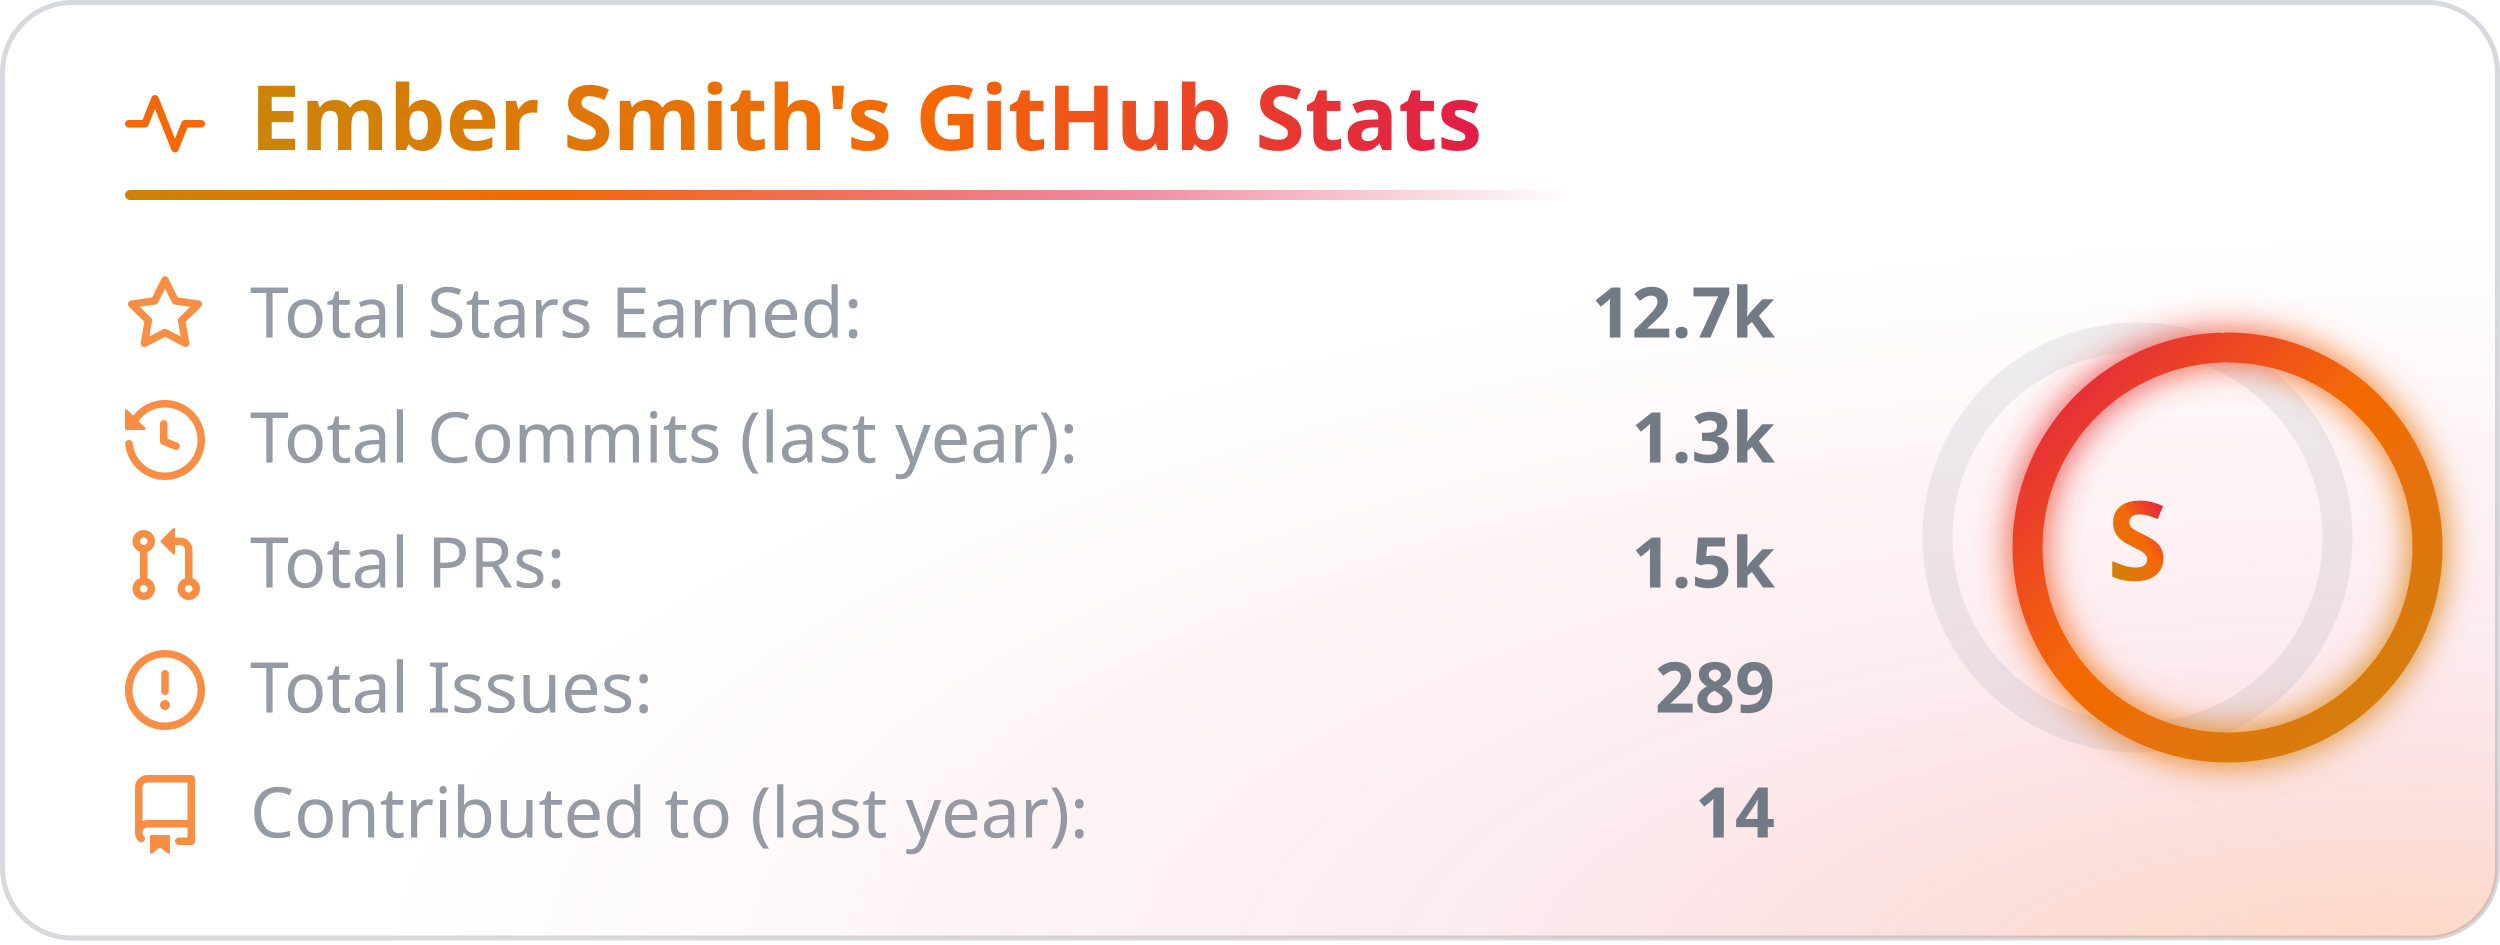
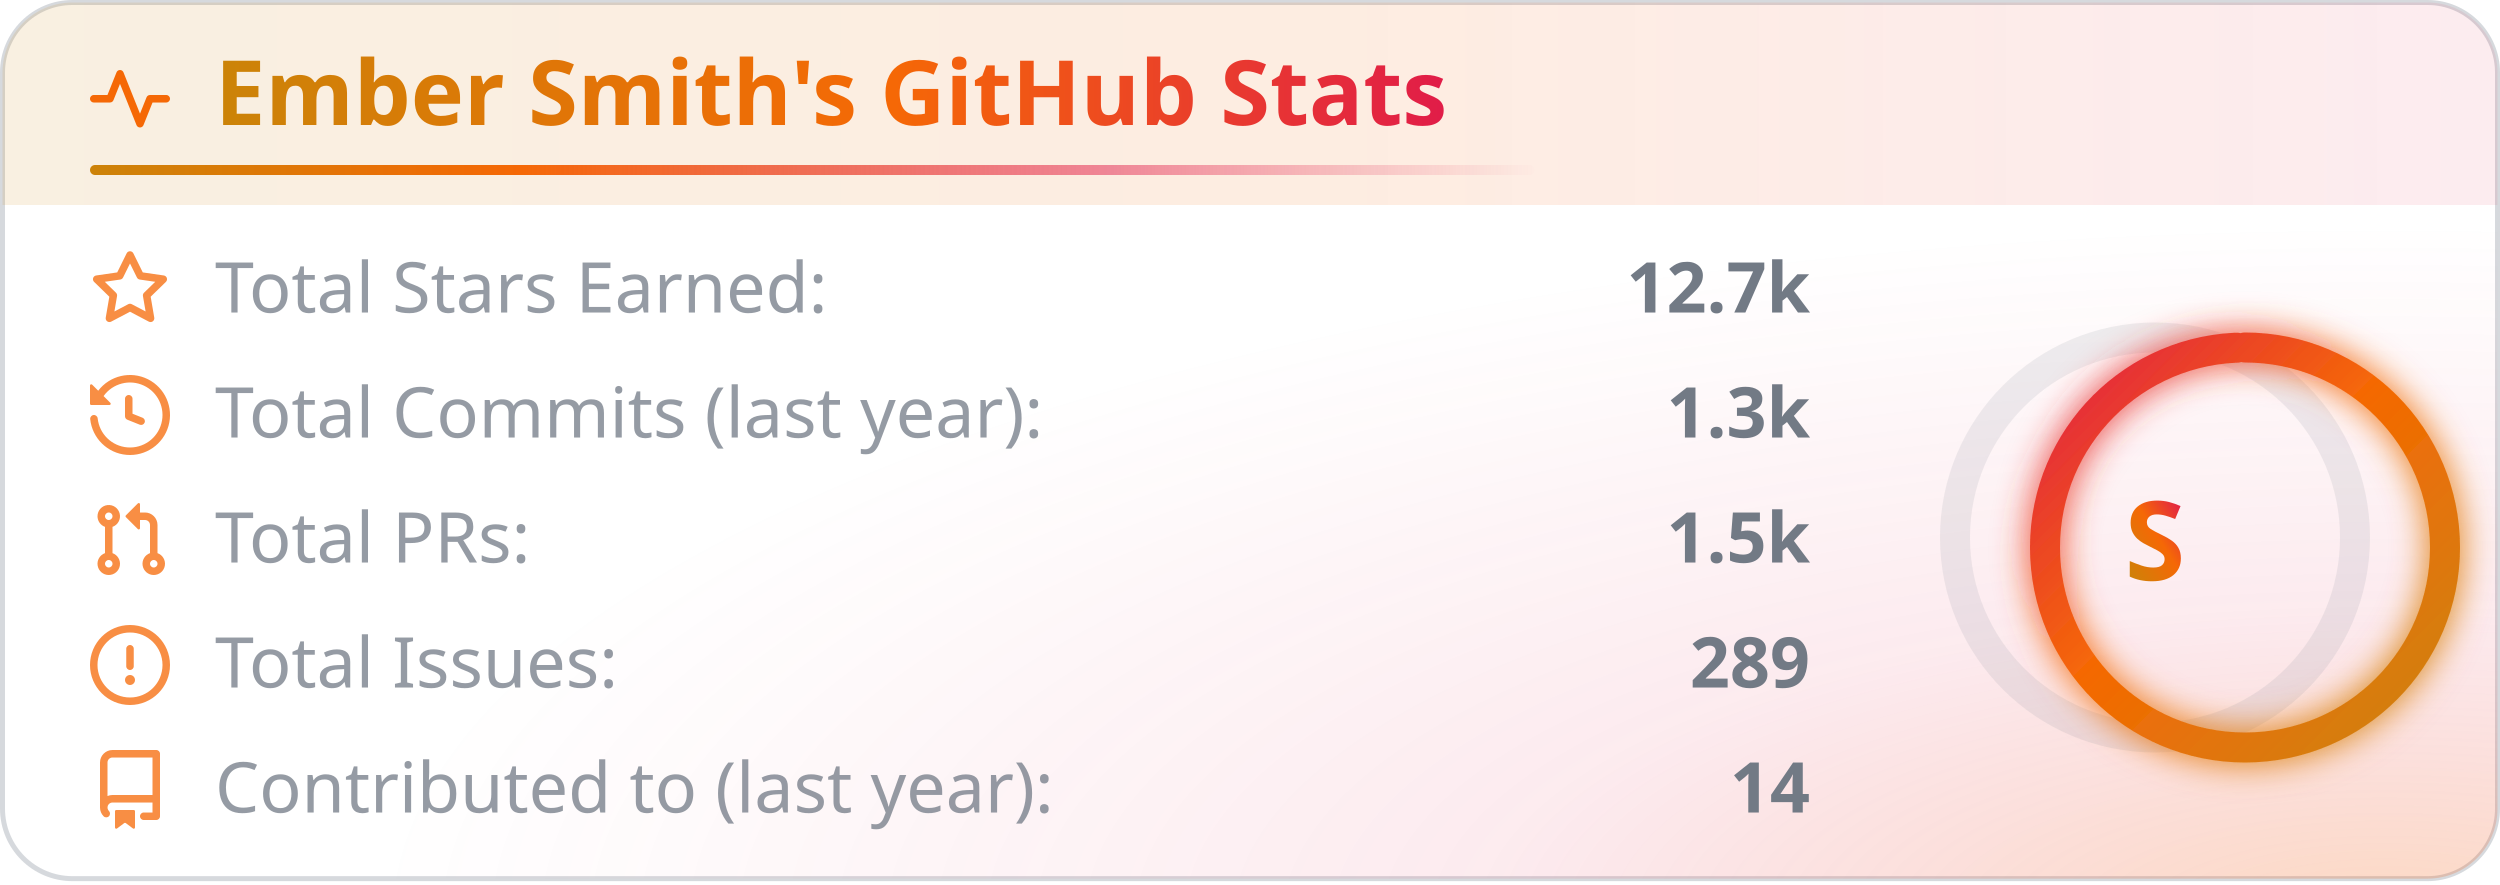
- <svg xmlns="http://www.w3.org/2000/svg" width="500" height="189" viewBox="0 0 500 189" fill="none" role="img" aria-labelledby="title-id desc-id">
+ <svg xmlns="http://www.w3.org/2000/svg" width="500" height="177" viewBox="0 0 500 177" fill="none" role="img" aria-labelledby="title-id desc-id">
  <style>
    .header {
      font: 600 18px 'Segoe UI', Ubuntu, "Helvetica Neue", Sans-Serif;
      fill: url(#heat);
      animation: fadeInAnimation 0.8s ease-in-out backwards;
    }
    /* The icon reads against the title rather than with it, so it keeps its own color. */
    .title-icon {
      fill: #f56806;
      animation: fadeInAnimation 0.8s ease-in-out backwards;
    }
    .title-accent {
      transform-box: fill-box;
      transform-origin: left center;
      animation: trailAnimation 0.9s cubic-bezier(0.2, 0.7, 0.2, 1) 0.2s backwards;
    }
    @supports(-moz-appearance: auto) {
      /* Selector detects Firefox */
      .header {
        font-size: 15.5px;
      }
    }
    .stat {
      font: 400 14px 'Segoe UI', Ubuntu, "Helvetica Neue", Sans-Serif;
      fill: #727a85;
      font-variant-numeric: tabular-nums;
    }
    @supports(-moz-appearance: auto) {
      /* Selector detects Firefox */
      .stat {
        font-size: 12px;
      }
    }
    .stagger {
      animation: fadeInAnimation 0.3s ease-in-out backwards;
    }
    .rank-text {
      font: 700 22px 'Segoe UI', Ubuntu, "Helvetica Neue", Sans-Serif;
      fill: url(#heat-ring);
      transform: translate(-5px, 5px);
      animation: scaleInAnimation 0.3s ease-in-out backwards;
    }
    .rank-percentile-header {
      font-size: 14px;
    }
    .rank-percentile-text {
      font-size: 16px;
    }
    /* Labels recede so that the values read first. */
    .not_bold {
      font-weight: 400;
      opacity: 0.75;
    }
    .bold {
      font-weight: 600;
    }
    .icon {
      fill: #f56806;
      opacity: 0.75;
      display: block;
    }
    .rank-circle-rim {
      stroke: #727a85;
      fill: none;
      stroke-width: 6;
      opacity: 0.12;
    }
    .rank-circle {
      stroke: url(#heat-ring);
      stroke-dasharray: 251.327;
      fill: none;
      stroke-width: 6;
      stroke-linecap: round;
      opacity: 1;
      transform-origin: -10px 8px;
      transform: rotate(-90deg);
      stroke-dashoffset: 1.612;
      animation: rankAnimation 0.8s backwards ease-in-out;
    }
    @keyframes rankAnimation {
      from {
        stroke-dashoffset: 251.327;
      }
      to {
        stroke-dashoffset: 1.612;
      }
    }
    /* A spark burns out at the top of its rise, so its resting frame is unlit. */
    .spark {
      fill: #cc8308;
      opacity: 0;
      animation: sparkAnimation 3.4s ease-out 3 backwards;
    }
    @keyframes sparkAnimation {
      0% {
        opacity: 0;
        transform: translateY(0);
      }
      15% {
        opacity: 1;
      }
      100% {
        opacity: 0;
        transform: translateY(-56px);
      }
    }
    /* Animations */
    @keyframes scaleInAnimation {
      from {
        transform: translate(-5px, 5px) scale(0);
      }
      to {
        transform: translate(-5px, 5px) scale(1);
      }
    }
    @keyframes fadeInAnimation {
      from {
        opacity: 0;
      }
      to {
        opacity: 1;
      }
    }
    @keyframes trailAnimation {
      from {
        transform: scaleX(0);
      }
    }
    @media (prefers-reduced-motion: reduce) {
      * {
        animation-duration: 0s !important;
        animation-delay: 0s !important;
      }
    }
  </style>
  <defs>
    <linearGradient id="heat" x1="0" y1="0" x2="1" y2="0">
      <stop offset="0" class="heat-0" stop-color="#cc8308" />
      <stop offset="0.55" class="heat-1" stop-color="#f56806" />
      <stop offset="1" class="heat-2" stop-color="#e11d48" />
    </linearGradient>
    <linearGradient id="heat-ring" x1="0" y1="1" x2="1" y2="0">
      <stop offset="0" class="heat-0" stop-color="#cc8308" />
      <stop offset="0.55" class="heat-1" stop-color="#f56806" />
      <stop offset="1" class="heat-2" stop-color="#e11d48" />
    </linearGradient>
    <linearGradient id="heat-trail" x1="0" y1="0" x2="1" y2="0">
      <stop offset="0" class="heat-0" stop-color="#cc8308" />
      <stop offset="0.3" class="heat-1" stop-color="#f56806" />
      <stop offset="0.7" class="heat-2" stop-color="#e11d48" stop-opacity="0.5" />
      <stop offset="1" class="heat-2" stop-color="#e11d48" stop-opacity="0" />
+     </linearGradient>
+     <linearGradient id="heat-band" x1="0" y1="0" x2="1" y2="0">
+       <stop offset="0" class="band-0" stop-color="#cc8308" stop-opacity="0.12" />
+       <stop offset="0.55" class="band-1" stop-color="#f56806" stop-opacity="0.12" />
+       <stop offset="1" class="band-2" stop-color="#e11d48" stop-opacity="0.084" />
    </linearGradient>
    <radialGradient id="heat-glow" cx="0.95" cy="1.05" r="0.8">
      <stop offset="0" class="glow-core" stop-color="#f56806" stop-opacity="0.25" />
      <stop offset="0.45" class="glow-edge" stop-color="#e11d48" stop-opacity="0.088" />
      <stop offset="1" class="heat-2" stop-color="#e11d48" stop-opacity="0" />
    </radialGradient>
    <filter id="heat-bloom" x="-50%" y="-50%" width="200%" height="200%">
      <feGaussianBlur stdDeviation="3.5" result="bloom" />
      <feMerge>
        <feMergeNode in="bloom" />
        <feMergeNode in="SourceGraphic" />
      </feMerge>
    </filter>
  </defs>
  <rect data-testid="card-bg" class="card-bg" x="0.5" y="0.5" rx="14" height="99%" width="499" stroke="#8b949e59" fill="#ffffff00" stroke-opacity="1" />
  <rect data-testid="card-glow" x="0.5" y="0.5" rx="14" height="99%" width="499" fill="url(#heat-glow)" />
-   <g data-testid="card-title" transform="translate(25, 30)">
+   <path data-testid="title-band" d="M0.5 14.5a14 14 0 0 1 14 -14h471a14 14 0 0 1 14 14v26.5h-499z" fill="url(#heat-band)" />
+   <g data-testid="card-title" transform="translate(18, 25)">
    <g>
      <svg class="title-icon" x="0" y="-13" viewBox="0 0 16 16" version="1.1" width="16" height="16">
        <path d="M6 2c.306 0 .582.187.696.471L10 10.731l1.304-3.26A.751.751 0 0 1 12 7h3.25a.75.75 0 0 1 0 1.5h-2.742l-1.812 4.529a.751.751 0 0 1-1.392 0L6 4.769l-1.304 3.26A.751.751 0 0 1 4 8.5H.75a.75.75 0 0 1 0-1.5h2.742l1.812-4.529A.751.751 0 0 1 6 2Z" />
      </svg>
    </g>
    <g transform="translate(25, 0)">
      <text x="0" y="0" class="header" data-testid="header">Ember Smith's GitHub Stats</text>
    </g>
    <rect data-testid="title-accent" class="title-accent" x="0" y="8" width="288.9" height="2" rx="1" fill="url(#heat-trail)" />
  </g>
-   <g data-testid="main-card-body" transform="translate(0, 55)">
-     <g data-testid="rank-circle" transform="translate(437.5, 44.5)">
+   <g data-testid="main-card-body" transform="translate(0, 50)">
+     <g data-testid="rank-circle" transform="translate(441, 49.5)">
      <circle class="rank-circle-rim" cx="-10" cy="8" r="40" />
      <circle class="rank-circle" cx="-10" cy="8" r="40" filter="url(#heat-bloom)" />
      <g class="rank-text">
        <text x="-5" alignment-baseline="central" dominant-baseline="central" text-anchor="middle" y="3" data-testid="level-rank-icon">S</text>
      </g>
      <circle class="spark" cx="-36" cy="42" r="1.7" style="animation-delay: 0s" />
      <circle class="spark" cx="-20" cy="48" r="1.7" style="animation-delay: 1.1s" />
      <circle class="spark" cx="-6" cy="44" r="1.7" style="animation-delay: 2.2s" />
      <circle class="spark" cx="8" cy="50" r="1.7" style="animation-delay: 0.6s" />
      <circle class="spark" cx="20" cy="40" r="1.7" style="animation-delay: 1.7s" />
    </g>
    <svg x="0" y="0">
      <g>
-         <g class="stagger" style="animation-delay: 120ms" transform="translate(25, 0)">
+         <g class="stagger" style="animation-delay: 120ms" transform="translate(18, 0)">
          <svg data-testid="icon" class="icon" viewBox="0 0 16 16" version="1.1" width="16" height="16">
            <path fill-rule="evenodd" d="M8 .25a.75.75 0 01.673.418l1.882 3.815 4.21.612a.75.75 0 01.416 1.279l-3.046 2.97.719 4.192a.75.75 0 01-1.088.791L8 12.347l-3.766 1.98a.75.75 0 01-1.088-.79l.72-4.194L.818 6.374a.75.75 0 01.416-1.28l4.21-.611L7.327.668A.75.75 0 018 .25zm0 2.445L6.615 5.5a.75.75 0 01-.564.41l-3.097.45 2.24 2.184a.75.75 0 01.216.664l-.528 3.084 2.769-1.456a.75.75 0 01.698 0l2.77 1.456-.53-3.084a.75.75 0 01.216-.664l2.24-2.183-3.096-.45a.75.75 0 01-.564-.41L8 2.694v.001z" />
          </svg>
          <text class="stat not_bold" x="25" y="12.5">Total Stars Earned:</text>
-           <text class="stat bold" x="330" text-anchor="end" y="12.5" data-testid="stars">12.7k</text>
+           <text class="stat bold" x="344" text-anchor="end" y="12.5" data-testid="stars">12.7k</text>
        </g>
      </g>
      <g transform="translate(0, 25)">
-         <g class="stagger" style="animation-delay: 160ms" transform="translate(25, 0)">
+         <g class="stagger" style="animation-delay: 160ms" transform="translate(18, 0)">
          <svg data-testid="icon" class="icon" viewBox="0 0 16 16" version="1.1" width="16" height="16">
            <path fill-rule="evenodd" d="M1.643 3.143L.427 1.927A.25.25 0 000 2.104V5.75c0 .138.112.25.25.25h3.646a.25.25 0 00.177-.427L2.715 4.215a6.5 6.5 0 11-1.18 4.458.75.75 0 10-1.493.154 8.001 8.001 0 101.6-5.684zM7.75 4a.75.75 0 01.75.75v2.992l2.028.812a.75.75 0 01-.557 1.392l-2.5-1A.75.75 0 017 8.25v-3.5A.75.75 0 017.75 4z" />
          </svg>
          <text class="stat not_bold" x="25" y="12.5">Total Commits (last year):</text>
-           <text class="stat bold" x="330" text-anchor="end" y="12.5" data-testid="commits">1.3k</text>
+           <text class="stat bold" x="344" text-anchor="end" y="12.5" data-testid="commits">1.3k</text>
        </g>
      </g>
      <g transform="translate(0, 50)">
-         <g class="stagger" style="animation-delay: 200ms" transform="translate(25, 0)">
+         <g class="stagger" style="animation-delay: 200ms" transform="translate(18, 0)">
          <svg data-testid="icon" class="icon" viewBox="0 0 16 16" version="1.1" width="16" height="16">
            <path fill-rule="evenodd" d="M7.177 3.073L9.573.677A.25.25 0 0110 .854v4.792a.25.25 0 01-.427.177L7.177 3.427a.25.25 0 010-.354zM3.75 2.5a.75.75 0 100 1.5.75.75 0 000-1.5zm-2.25.75a2.25 2.25 0 113 2.122v5.256a2.251 2.251 0 11-1.5 0V5.372A2.25 2.25 0 011.5 3.25zM11 2.5h-1V4h1a1 1 0 011 1v5.628a2.251 2.251 0 101.5 0V5A2.5 2.5 0 0011 2.5zm1 10.25a.75.75 0 111.5 0 .75.75 0 01-1.5 0zM3.75 12a.75.75 0 100 1.5.75.75 0 000-1.5z" />
          </svg>
          <text class="stat not_bold" x="25" y="12.5">Total PRs:</text>
-           <text class="stat bold" x="330" text-anchor="end" y="12.5" data-testid="prs">1.5k</text>
+           <text class="stat bold" x="344" text-anchor="end" y="12.5" data-testid="prs">1.5k</text>
        </g>
      </g>
      <g transform="translate(0, 75)">
-         <g class="stagger" style="animation-delay: 240ms" transform="translate(25, 0)">
+         <g class="stagger" style="animation-delay: 240ms" transform="translate(18, 0)">
          <svg data-testid="icon" class="icon" viewBox="0 0 16 16" version="1.1" width="16" height="16">
            <path fill-rule="evenodd" d="M8 1.5a6.5 6.5 0 100 13 6.5 6.5 0 000-13zM0 8a8 8 0 1116 0A8 8 0 010 8zm9 3a1 1 0 11-2 0 1 1 0 012 0zm-.25-6.25a.75.75 0 00-1.5 0v3.5a.75.75 0 001.5 0v-3.5z" />
          </svg>
          <text class="stat not_bold" x="25" y="12.5">Total Issues:</text>
-           <text class="stat bold" x="330" text-anchor="end" y="12.5" data-testid="issues">289</text>
+           <text class="stat bold" x="344" text-anchor="end" y="12.5" data-testid="issues">289</text>
        </g>
      </g>
      <g transform="translate(0, 100)">
-         <g class="stagger" style="animation-delay: 280ms" transform="translate(25, 0)">
+         <g class="stagger" style="animation-delay: 280ms" transform="translate(18, 0)">
          <svg data-testid="icon" class="icon" viewBox="0 0 16 16" version="1.1" width="16" height="16">
            <path fill-rule="evenodd" d="M2 2.5A2.5 2.5 0 014.5 0h8.75a.75.75 0 01.75.75v12.5a.75.75 0 01-.75.75h-2.5a.75.75 0 110-1.5h1.75v-2h-8a1 1 0 00-.714 1.7.75.75 0 01-1.072 1.05A2.495 2.495 0 012 11.5v-9zm10.5-1V9h-8c-.356 0-.694.074-1 .208V2.5a1 1 0 011-1h8zM5 12.25v3.25a.25.25 0 00.4.2l1.45-1.087a.25.25 0 01.3 0L8.6 15.7a.25.25 0 00.4-.2v-3.25a.25.25 0 00-.25-.25h-3.5a.25.25 0 00-.25.25z" />
          </svg>
          <text class="stat not_bold" x="25" y="12.5">Contributed to (last year):</text>
-           <text class="stat bold" x="330" text-anchor="end" y="12.5" data-testid="contributed_to">14</text>
+           <text class="stat bold" x="344" text-anchor="end" y="12.5" data-testid="contributed_to">14</text>
        </g>
      </g>
    </svg>
  </g>
</svg>
